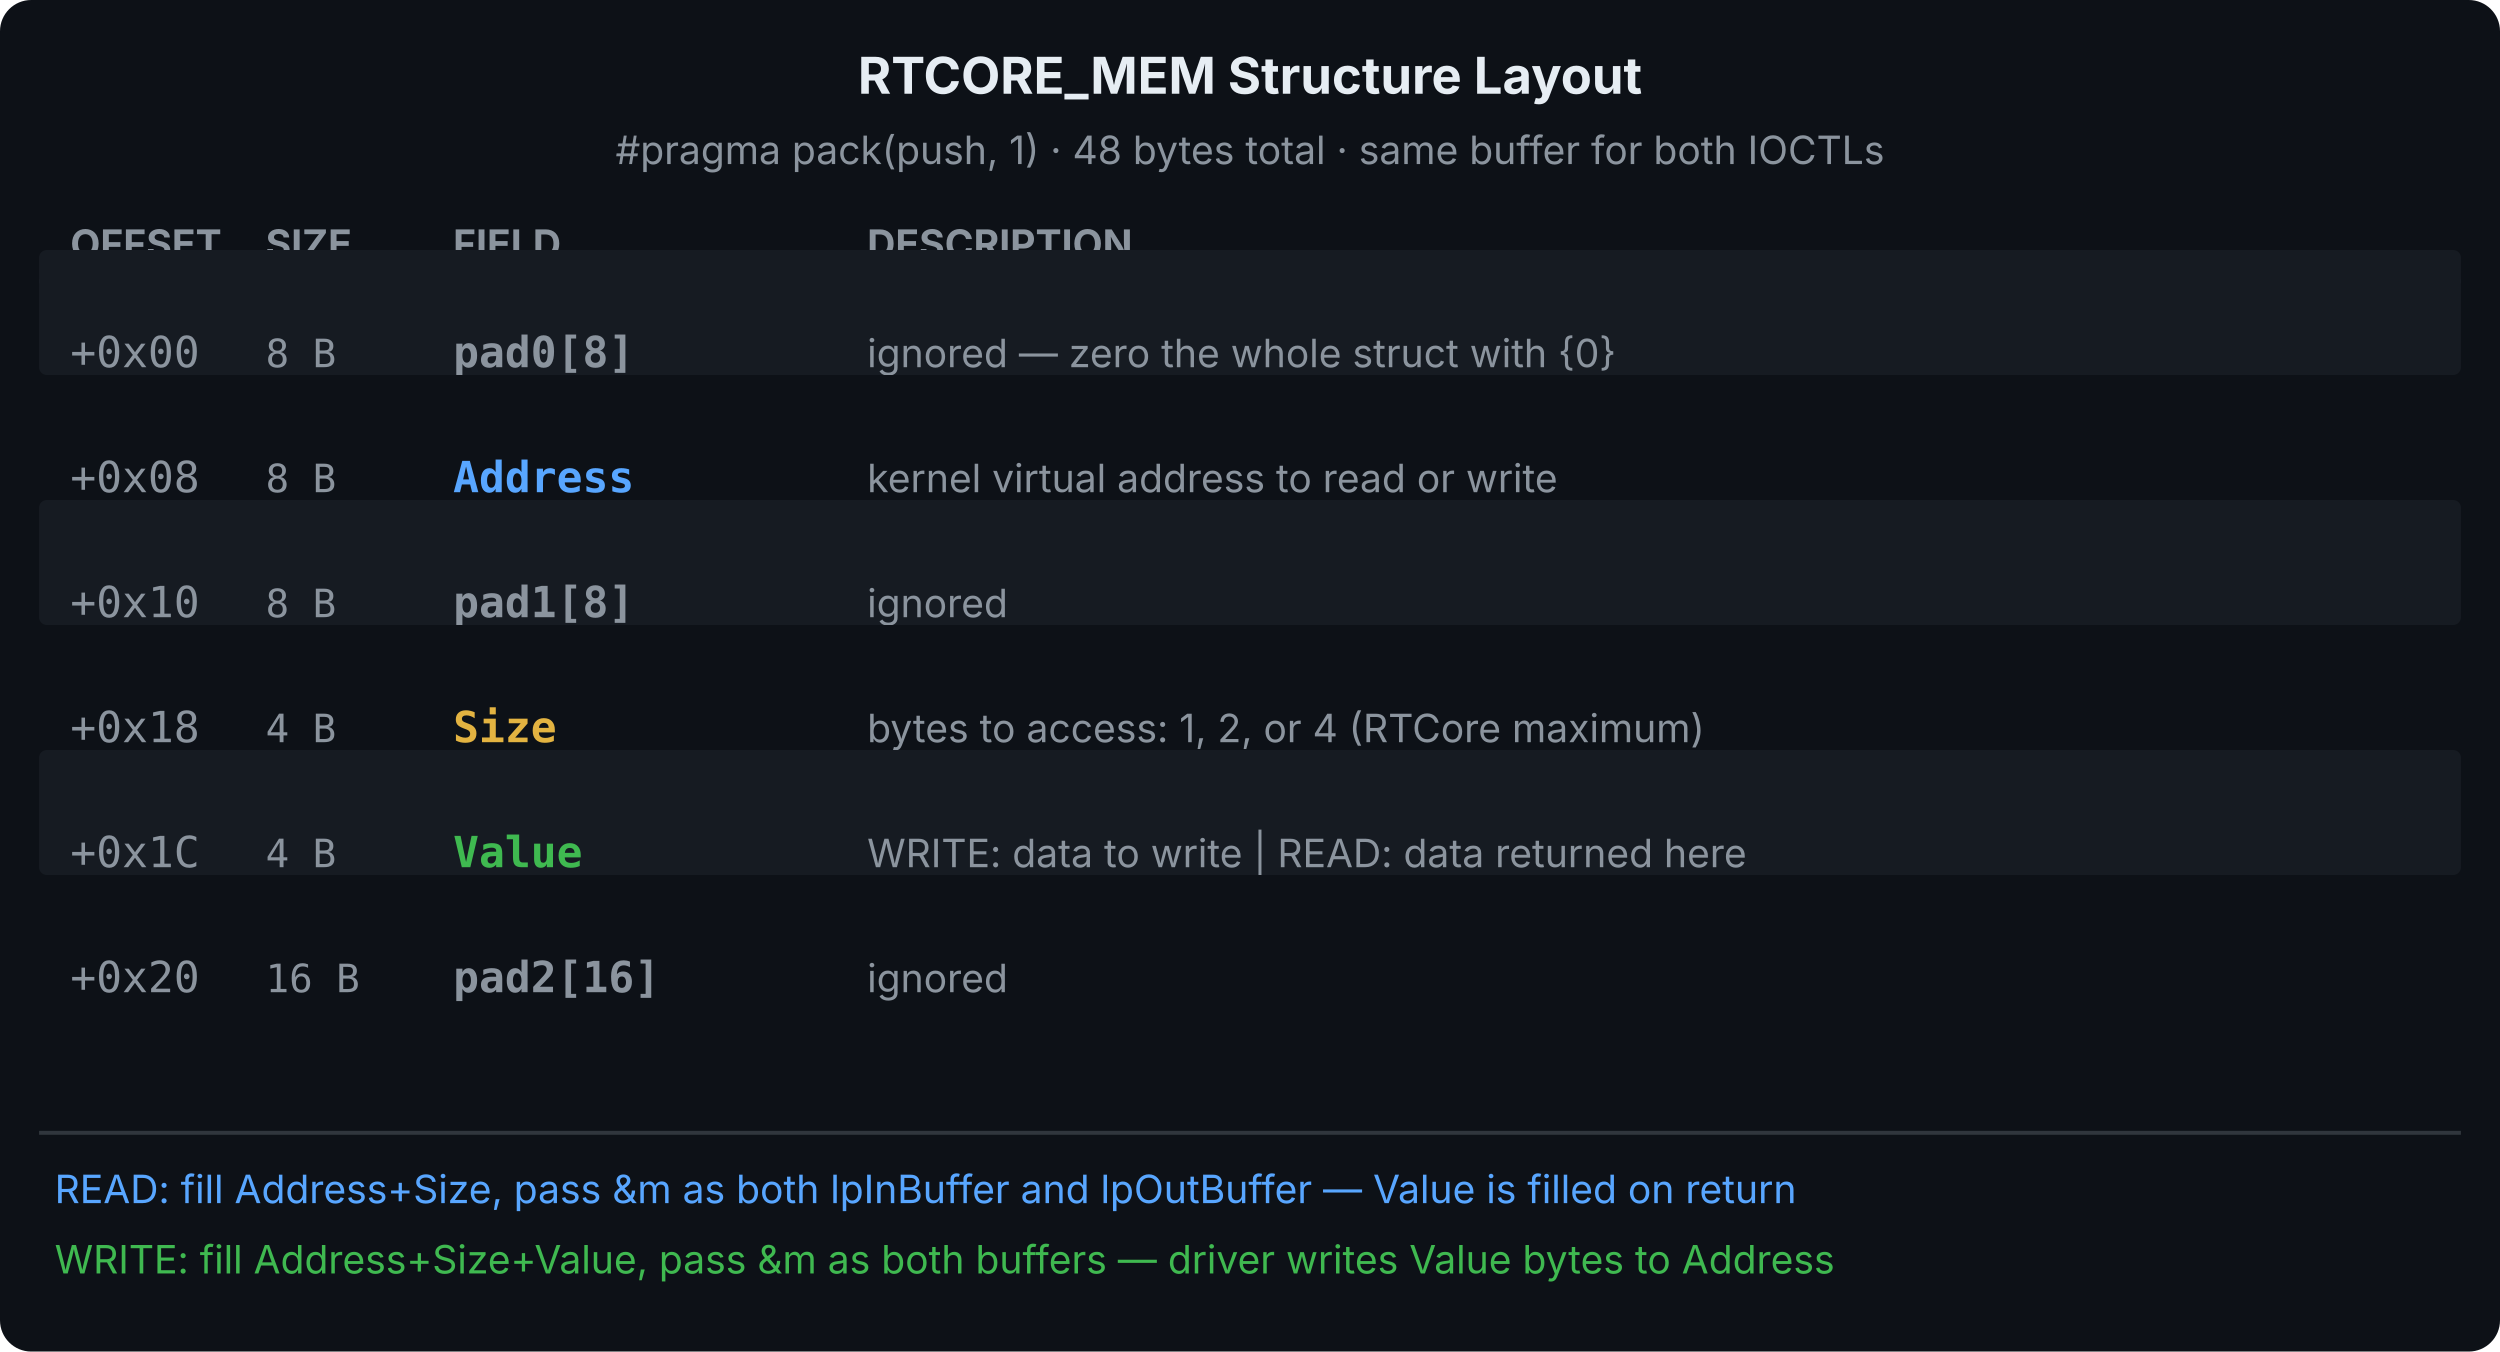
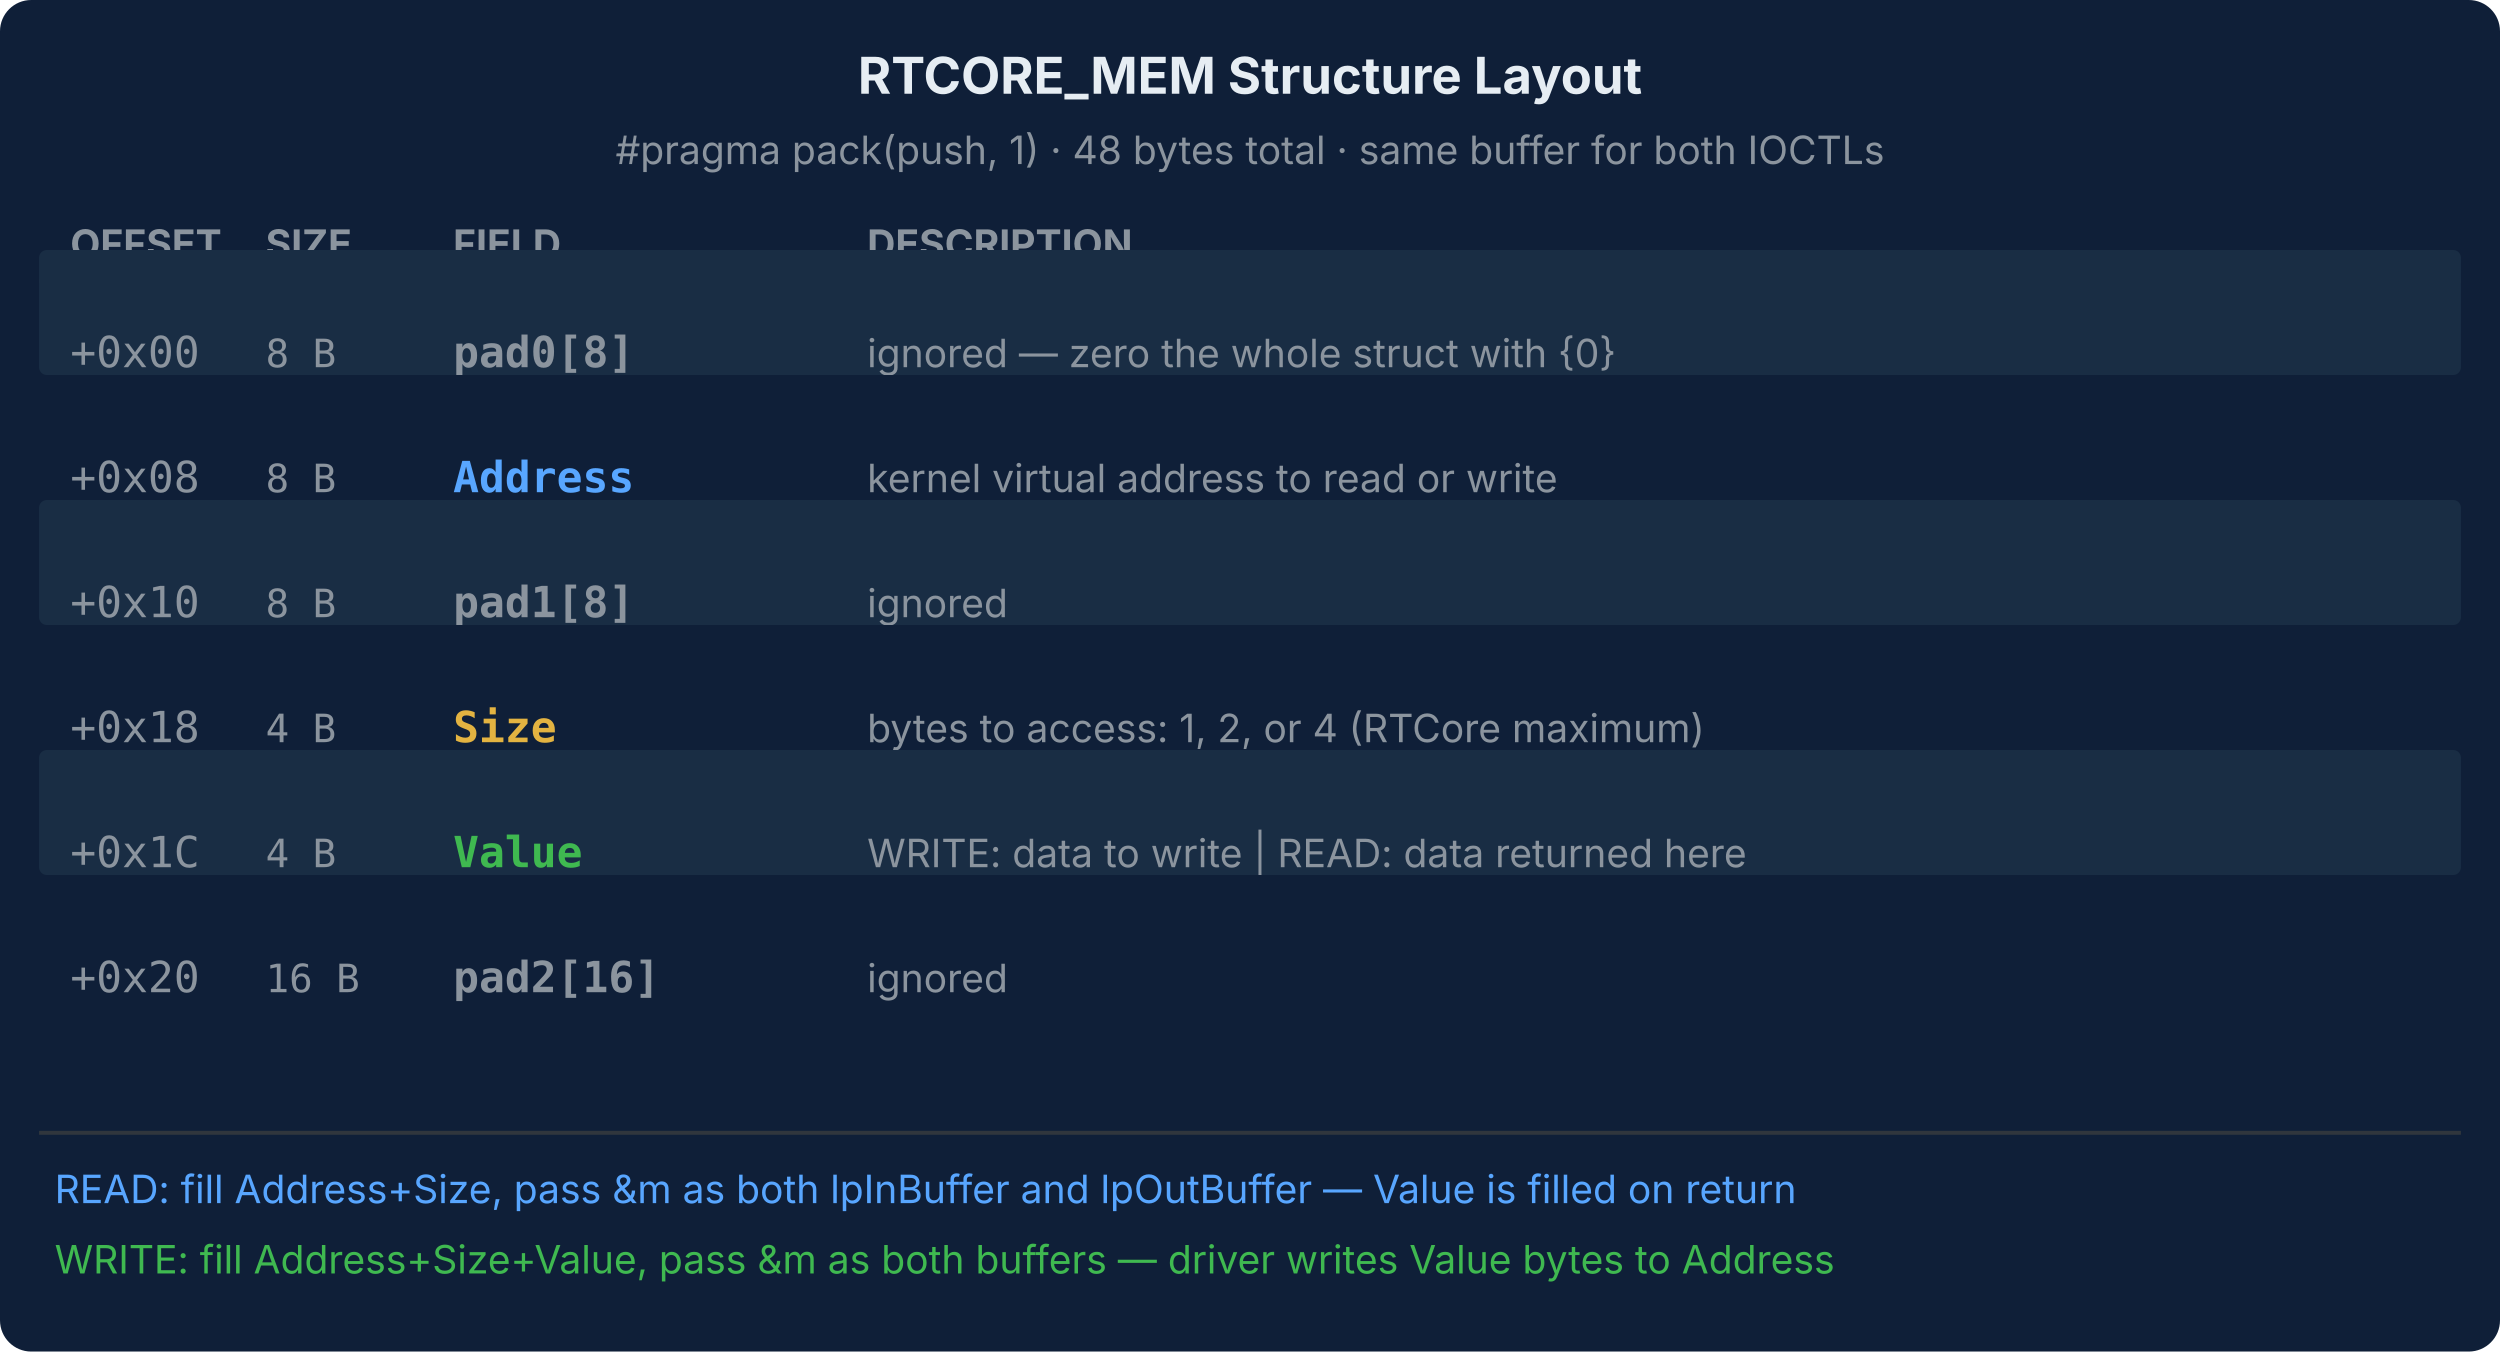
<svg xmlns="http://www.w3.org/2000/svg" width="640" height="346" viewBox="0 0 640 346">
-   <rect width="640" height="346" fill="#0d1117" rx="8" />
+   <rect width="640" height="346" fill="#0f1f38" rx="8" />
  <text x="320" y="24" text-anchor="middle" fill="#e6edf3" font-size="13" font-weight="bold" font-family="Segoe UI, Inter, sans-serif">RTCORE_MEM Structure Layout</text>
  <text x="320" y="42" text-anchor="middle" fill="#8b949e" font-size="10" font-family="Segoe UI, Inter, sans-serif">#pragma pack(push, 1)  ·  48 bytes total  ·  same buffer for both IOCTLs</text>
  <text x="18" y="66" fill="#8b949e" font-size="10" font-weight="bold" font-family="Segoe UI, Inter, sans-serif">OFFSET</text>
  <text x="68" y="66" fill="#8b949e" font-size="10" font-weight="bold" font-family="Segoe UI, Inter, sans-serif">SIZE</text>
  <text x="116" y="66" fill="#8b949e" font-size="10" font-weight="bold" font-family="Segoe UI, Inter, sans-serif">FIELD</text>
  <text x="222" y="66" fill="#8b949e" font-size="10" font-weight="bold" font-family="Segoe UI, Inter, sans-serif">DESCRIPTION</text>
  <line x1="10" y1="72" x2="630" y2="72" stroke="#30363d" stroke-width="1" />
-   <rect x="10" y="64" width="620" height="32" fill="#161b22" rx="2" />
+   <rect x="10" y="64" width="620" height="32" fill="#192d44" rx="2" />
  <text x="18" y="94" fill="#8b949e" font-size="11" font-family="JetBrains Mono, Consolas, monospace">+0x00</text>
  <text x="68" y="94" fill="#8b949e" font-size="10" font-family="JetBrains Mono, Consolas, monospace">8 B</text>
  <text x="116" y="94" fill="#8b949e" font-size="11" font-weight="bold" font-family="JetBrains Mono, Consolas, monospace">pad0[8]</text>
  <text x="222" y="94" fill="#8b949e" font-size="10" font-family="Segoe UI, Inter, sans-serif">ignored — zero the whole struct with {0}</text>
-   <rect x="10" y="96" width="620" height="32" fill="#0d1117" rx="2" />
+   <rect x="10" y="96" width="620" height="32" fill="#0f1f38" rx="2" />
  <text x="18" y="126" fill="#8b949e" font-size="11" font-family="JetBrains Mono, Consolas, monospace">+0x08</text>
  <text x="68" y="126" fill="#8b949e" font-size="10" font-family="JetBrains Mono, Consolas, monospace">8 B</text>
  <text x="116" y="126" fill="#58a6ff" font-size="11" font-weight="bold" font-family="JetBrains Mono, Consolas, monospace">Address</text>
  <text x="222" y="126" fill="#8b949e" font-size="10" font-family="Segoe UI, Inter, sans-serif">kernel virtual address to read or write</text>
-   <rect x="10" y="128" width="620" height="32" fill="#161b22" rx="2" />
+   <rect x="10" y="128" width="620" height="32" fill="#192d44" rx="2" />
  <text x="18" y="158" fill="#8b949e" font-size="11" font-family="JetBrains Mono, Consolas, monospace">+0x10</text>
  <text x="68" y="158" fill="#8b949e" font-size="10" font-family="JetBrains Mono, Consolas, monospace">8 B</text>
  <text x="116" y="158" fill="#8b949e" font-size="11" font-weight="bold" font-family="JetBrains Mono, Consolas, monospace">pad1[8]</text>
  <text x="222" y="158" fill="#8b949e" font-size="10" font-family="Segoe UI, Inter, sans-serif">ignored</text>
-   <rect x="10" y="160" width="620" height="32" fill="#0d1117" rx="2" />
+   <rect x="10" y="160" width="620" height="32" fill="#0f1f38" rx="2" />
  <text x="18" y="190" fill="#8b949e" font-size="11" font-family="JetBrains Mono, Consolas, monospace">+0x18</text>
  <text x="68" y="190" fill="#8b949e" font-size="10" font-family="JetBrains Mono, Consolas, monospace">4 B</text>
  <text x="116" y="190" fill="#e3b341" font-size="11" font-weight="bold" font-family="JetBrains Mono, Consolas, monospace">Size</text>
  <text x="222" y="190" fill="#8b949e" font-size="10" font-family="Segoe UI, Inter, sans-serif">bytes to access: 1, 2, or 4  (RTCore maximum)</text>
-   <rect x="10" y="192" width="620" height="32" fill="#161b22" rx="2" />
+   <rect x="10" y="192" width="620" height="32" fill="#192d44" rx="2" />
  <text x="18" y="222" fill="#8b949e" font-size="11" font-family="JetBrains Mono, Consolas, monospace">+0x1C</text>
  <text x="68" y="222" fill="#8b949e" font-size="10" font-family="JetBrains Mono, Consolas, monospace">4 B</text>
  <text x="116" y="222" fill="#3fb950" font-size="11" font-weight="bold" font-family="JetBrains Mono, Consolas, monospace">Value</text>
  <text x="222" y="222" fill="#8b949e" font-size="10" font-family="Segoe UI, Inter, sans-serif">WRITE: data to write  |  READ: data returned here</text>
-   <rect x="10" y="224" width="620" height="32" fill="#0d1117" rx="2" />
+   <rect x="10" y="224" width="620" height="32" fill="#0f1f38" rx="2" />
  <text x="18" y="254" fill="#8b949e" font-size="11" font-family="JetBrains Mono, Consolas, monospace">+0x20</text>
  <text x="68" y="254" fill="#8b949e" font-size="10" font-family="JetBrains Mono, Consolas, monospace">16 B</text>
  <text x="116" y="254" fill="#8b949e" font-size="11" font-weight="bold" font-family="JetBrains Mono, Consolas, monospace">pad2[16]</text>
  <text x="222" y="254" fill="#8b949e" font-size="10" font-family="Segoe UI, Inter, sans-serif">ignored</text>
  <line x1="10" y1="290" x2="630" y2="290" stroke="#30363d" stroke-width="1" />
  <text x="14" y="308" fill="#58a6ff" font-size="10" font-family="Segoe UI, Inter, sans-serif">READ:   fill Address+Size, pass &amp;m as both lpInBuffer and lpOutBuffer — Value is filled on return</text>
  <text x="14" y="326" fill="#3fb950" font-size="10" font-family="Segoe UI, Inter, sans-serif">WRITE:  fill Address+Size+Value, pass &amp;m as both buffers — driver writes Value bytes to Address</text>
</svg>
